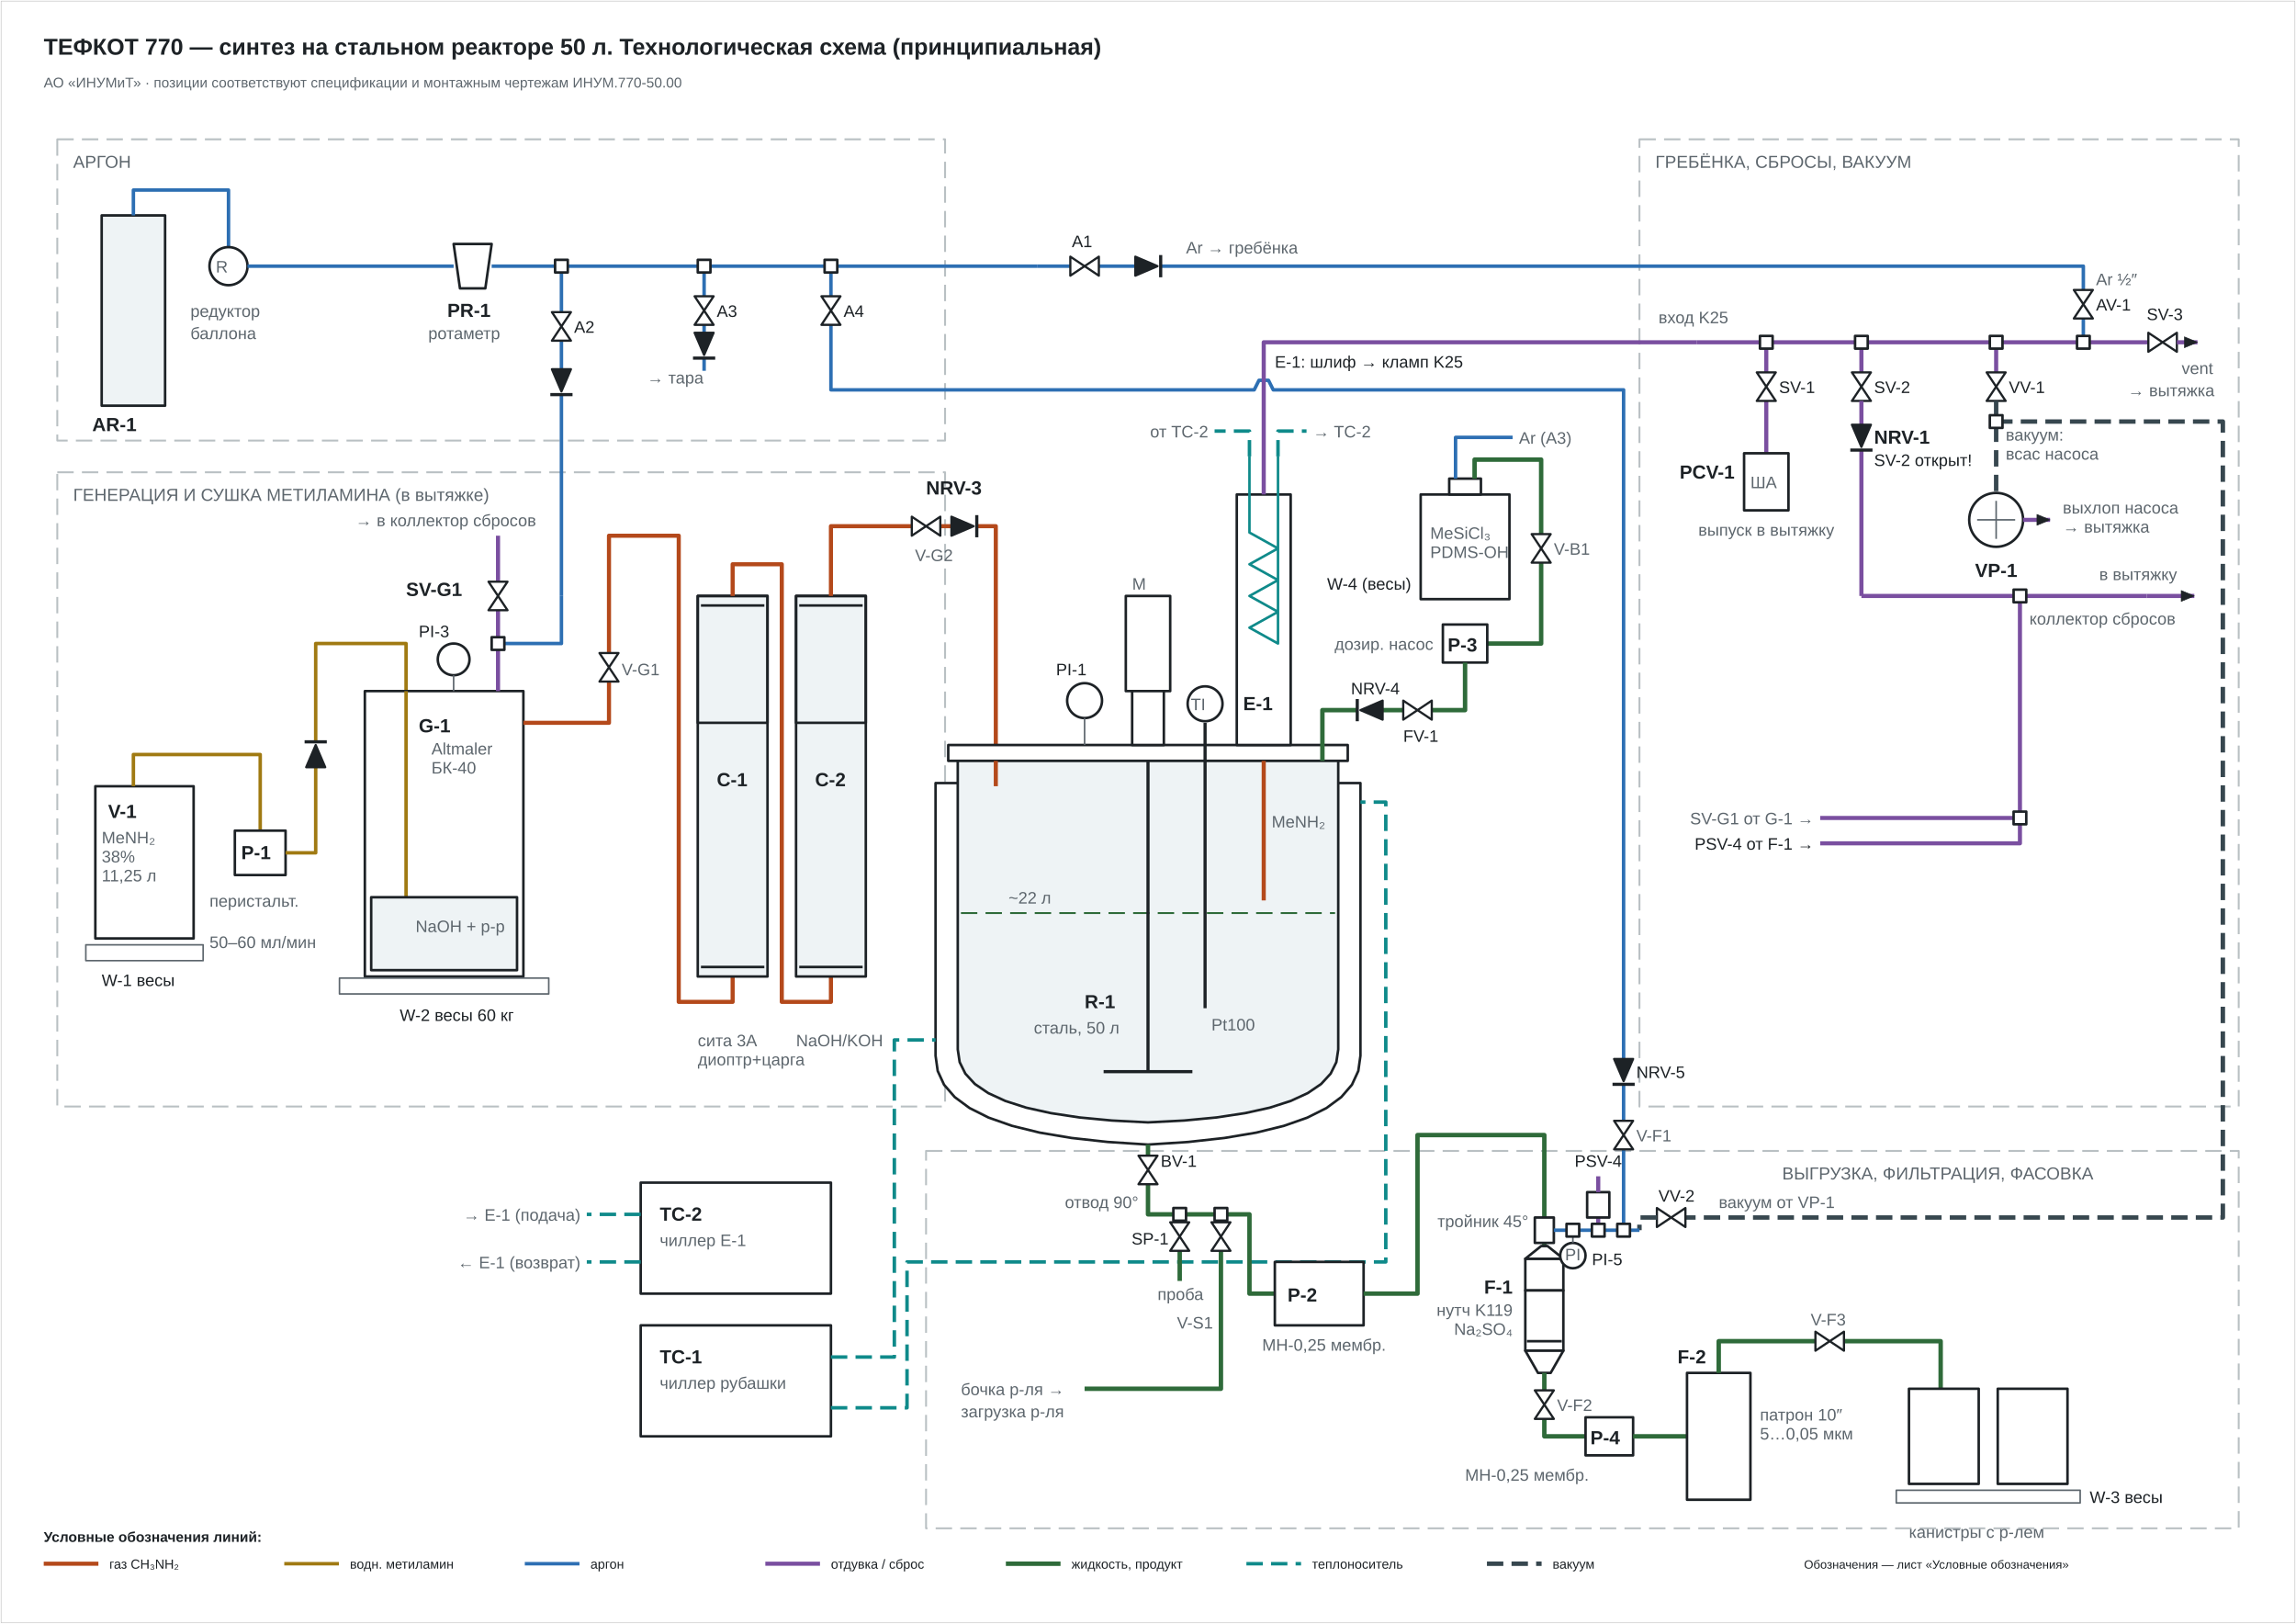
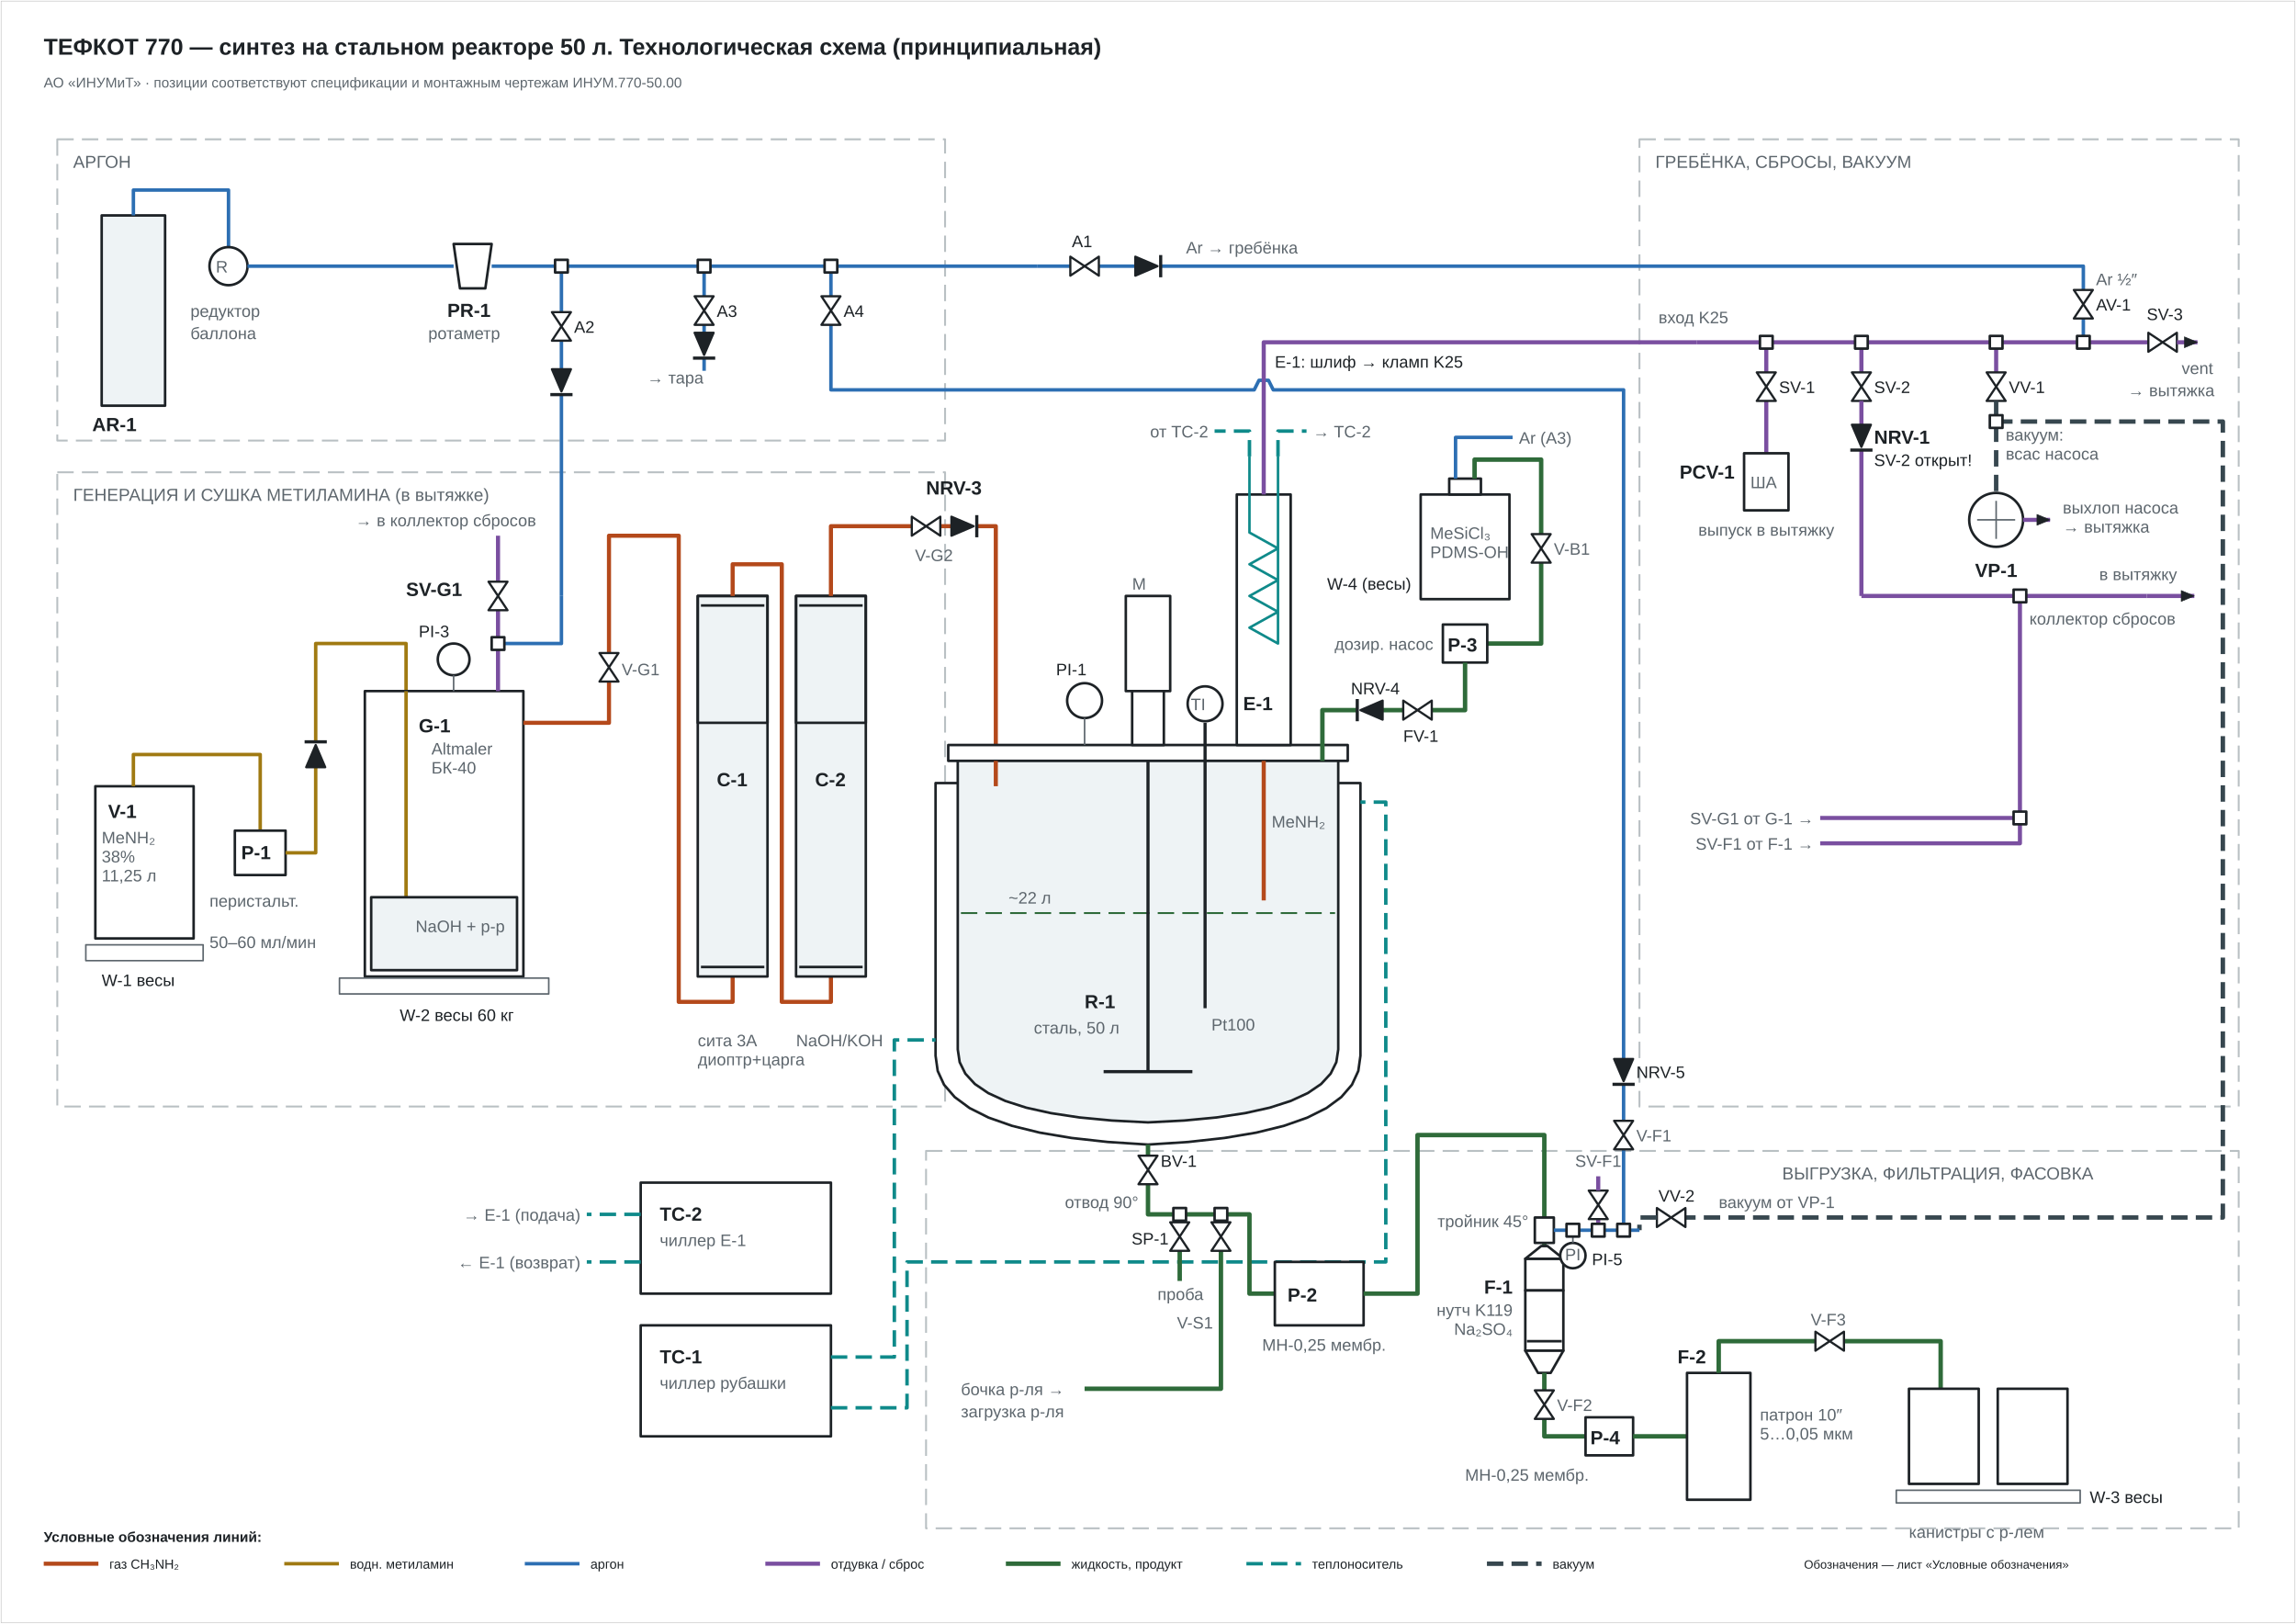
<svg xmlns="http://www.w3.org/2000/svg" viewBox="0 0 420.0 297.0" width="420.0mm" height="297.0mm" font-family="Arial, 'Liberation Sans', sans-serif">
  <rect width="100%" height="100%" fill="#fff" />
  <path d="M0.20,0.20 L419.80,0.20 L419.80,296.80 L0.20,296.80 Z" fill="none" stroke="#bbbbbb" stroke-width="0.1" stroke-linejoin="round" />
  <text x="8.00" y="10.00" font-size="4.2" text-anchor="start" fill="#1d2226" font-weight="bold">ТЕФКОТ 770 — синтез на стальном реакторе 50 л. Технологическая схема (принципиальная)</text>
  <text x="8.00" y="16.00" font-size="2.6" text-anchor="start" fill="#5d666d">АО «ИНУМиТ» · позиции соответствуют спецификации и монтажным чертежам ИНУМ.770-50.00</text>
  <path d="M10.48,25.48 L172.88,25.48 L172.88,80.58 L10.48,80.58 Z" fill="none" stroke="#b9c0c3" stroke-width="0.348" stroke-dasharray="3 1.5" stroke-linejoin="round" />
  <text x="13.38" y="30.70" font-size="3.19" text-anchor="start" fill="#5d666d">АРГОН</text>
  <path d="M10.48,86.38 L172.88,86.38 L172.88,202.38 L10.48,202.38 Z" fill="none" stroke="#b9c0c3" stroke-width="0.348" stroke-dasharray="3 1.5" stroke-linejoin="round" />
  <text x="13.38" y="91.60" font-size="3.19" text-anchor="start" fill="#5d666d">ГЕНЕРАЦИЯ И СУШКА МЕТИЛАМИНА (в вытяжке)</text>
  <path d="M299.90,25.48 L409.52,25.48 L409.52,202.38 L299.90,202.38 Z" fill="none" stroke="#b9c0c3" stroke-width="0.348" stroke-dasharray="3 1.5" stroke-linejoin="round" />
  <text x="302.80" y="30.70" font-size="3.19" text-anchor="start" fill="#5d666d">ГРЕБЁНКА, СБРОСЫ, ВАКУУМ</text>
  <path d="M169.40,210.50 L409.52,210.50 L409.52,279.52 L169.40,279.52 Z" fill="none" stroke="#b9c0c3" stroke-width="0.348" stroke-dasharray="3 1.5" stroke-linejoin="round" />
  <text x="326.00" y="215.72" font-size="3.19" text-anchor="start" fill="#5d666d">ВЫГРУЗКА, ФИЛЬТРАЦИЯ, ФАСОВКА</text>
  <path d="M18.60,39.40 L30.20,39.40 L30.20,74.20 L18.60,74.20 Z" fill="#eef3f5" stroke="#1d2226" stroke-width="0.464" stroke-linejoin="round" />
  <text x="16.86" y="78.84" font-size="3.48" text-anchor="start" fill="#1d2226" font-weight="bold">AR-1</text>
  <path d="M24.40,39.40 L24.40,34.76 L41.80,34.76 L41.80,45.20" fill="none" stroke="#2d6fb3" stroke-width="0.638" stroke-linejoin="round" />
  <circle cx="41.80" cy="48.68" r="3.48" fill="#ffffff" stroke="#1d2226" stroke-width="0.464" />
  <text x="39.48" y="49.84" font-size="3.045" text-anchor="start" fill="#5d666d">R</text>
  <text x="34.84" y="57.96" font-size="3.045" text-anchor="start" fill="#5d666d">редуктор</text>
  <text x="34.84" y="62.02" font-size="3.045" text-anchor="start" fill="#5d666d">баллона</text>
  <path d="M45.28,48.68 L82.98,48.68" fill="none" stroke="#2d6fb3" stroke-width="0.638" stroke-linejoin="round" />
  <path d="M82.98,44.62 L89.94,44.62 L88.78,52.74 L84.14,52.74 Z" fill="#ffffff" stroke="#1d2226" stroke-width="0.464" stroke-linejoin="round" />
  <text x="81.82" y="57.96" font-size="3.48" text-anchor="start" fill="#1d2226" font-weight="bold">PR-1</text>
  <text x="78.34" y="62.02" font-size="3.045" text-anchor="start" fill="#5d666d">ротаметр</text>
  <path d="M89.94,48.68 L169.40,48.68 L189.70,48.68" fill="none" stroke="#2d6fb3" stroke-width="0.638" stroke-linejoin="round" />
  <path d="M102.70,48.68 L102.70,57.09" fill="none" stroke="#2d6fb3" stroke-width="0.638" stroke-linejoin="round" />
  <path d="M102.70,62.31 L102.70,67.53" fill="none" stroke="#2d6fb3" stroke-width="0.638" stroke-linejoin="round" />
  <path d="M102.70,72.17 L102.70,109.00" fill="none" stroke="#2d6fb3" stroke-width="0.638" stroke-linejoin="round" />
  <path d="M100.96,57.09 L104.44,62.31 L100.96,62.31 L104.44,57.09 Z" fill="#ffffff" stroke="#1d2226" stroke-width="0.406" stroke-linejoin="round" />
  <text x="105.02" y="60.86" font-size="3.045" text-anchor="start" fill="#1d2226">A2</text>
  <path d="M100.96,67.53 L102.70,71.59 L104.44,67.53 Z" fill="#1d2226" stroke="#1d2226" stroke-width="0.406" stroke-linejoin="round" />
  <path d="M100.67,72.17 L104.73,72.17" fill="none" stroke="#1d2226" stroke-width="0.58" stroke-linejoin="round" />
  <path d="M128.80,48.68 L128.80,54.19" fill="none" stroke="#2d6fb3" stroke-width="0.638" stroke-linejoin="round" />
  <path d="M128.80,59.41 L128.80,60.86" fill="none" stroke="#2d6fb3" stroke-width="0.638" stroke-linejoin="round" />
  <path d="M128.80,65.50 L128.80,67.82" fill="none" stroke="#2d6fb3" stroke-width="0.638" stroke-linejoin="round" />
  <path d="M127.06,54.19 L130.54,59.41 L127.06,59.41 L130.54,54.19 Z" fill="#ffffff" stroke="#1d2226" stroke-width="0.406" stroke-linejoin="round" />
  <path d="M127.06,60.86 L128.80,64.92 L130.54,60.86 Z" fill="#1d2226" stroke="#1d2226" stroke-width="0.406" stroke-linejoin="round" />
  <path d="M126.77,65.50 L130.83,65.50" fill="none" stroke="#1d2226" stroke-width="0.58" stroke-linejoin="round" />
  <text x="131.12" y="57.96" font-size="3.045" text-anchor="start" fill="#1d2226">A3</text>
  <text x="118.36" y="70.14" font-size="3.045" text-anchor="start" fill="#5d666d">→ тара</text>
  <path d="M152.00,48.68 L152.00,54.19" fill="none" stroke="#2d6fb3" stroke-width="0.638" stroke-linejoin="round" />
  <path d="M152.00,59.41 L152.00,71.30 L229.43,71.30 L230.30,69.56 L232.04,69.56 L232.91,71.30 L297.00,71.30 L297.00,193.68" fill="none" stroke="#2d6fb3" stroke-width="0.638" stroke-linejoin="round" />
  <path d="M297.00,198.32 L297.00,204.99" fill="none" stroke="#2d6fb3" stroke-width="0.638" stroke-linejoin="round" />
  <path d="M297.00,210.21 L297.00,225.00" fill="none" stroke="#2d6fb3" stroke-width="0.638" stroke-linejoin="round" />
  <path d="M150.26,54.19 L153.74,59.41 L150.26,59.41 L153.74,54.19 Z" fill="#ffffff" stroke="#1d2226" stroke-width="0.406" stroke-linejoin="round" />
  <text x="154.32" y="57.96" font-size="3.045" text-anchor="start" fill="#1d2226">A4</text>
  <path d="M295.26,193.68 L297.00,197.74 L298.74,193.68 Z" fill="#1d2226" stroke="#1d2226" stroke-width="0.406" stroke-linejoin="round" />
  <path d="M294.97,198.32 L299.03,198.32" fill="none" stroke="#1d2226" stroke-width="0.58" stroke-linejoin="round" />
  <text x="299.32" y="197.16" font-size="3.045" text-anchor="start" fill="#1d2226">NRV-5</text>
  <path d="M295.26,204.99 L298.74,210.21 L295.26,210.21 L298.74,204.99 Z" fill="#ffffff" stroke="#1d2226" stroke-width="0.406" stroke-linejoin="round" />
  <text x="299.32" y="208.76" font-size="3.045" text-anchor="start" fill="#5d666d">V-F1</text>
  <path d="M189.70,48.68 L195.79,48.68" fill="none" stroke="#2d6fb3" stroke-width="0.638" stroke-linejoin="round" />
  <path d="M201.01,48.68 L207.68,48.68" fill="none" stroke="#2d6fb3" stroke-width="0.638" stroke-linejoin="round" />
  <path d="M212.32,48.68 L381.10,48.68 L381.10,53.03" fill="none" stroke="#2d6fb3" stroke-width="0.638" stroke-linejoin="round" />
  <path d="M381.10,58.25 L381.10,62.60" fill="none" stroke="#2d6fb3" stroke-width="0.638" stroke-linejoin="round" />
  <path d="M195.79,46.94 L201.01,50.42 L201.01,46.94 L195.79,50.42 Z" fill="#ffffff" stroke="#1d2226" stroke-width="0.406" stroke-linejoin="round" />
  <text x="196.08" y="45.20" font-size="3.045" text-anchor="start" fill="#1d2226">A1</text>
  <path d="M207.68,46.94 L211.74,48.68 L207.68,50.42 Z" fill="#1d2226" stroke="#1d2226" stroke-width="0.406" stroke-linejoin="round" />
  <path d="M212.32,46.65 L212.32,50.71" fill="none" stroke="#1d2226" stroke-width="0.58" stroke-linejoin="round" />
  <text x="216.96" y="46.36" font-size="3.045" text-anchor="start" fill="#5d666d">Ar → гребёнка</text>
  <path d="M17.44,143.80 L35.42,143.80 L35.42,171.64 L17.44,171.64 Z" fill="#ffffff" stroke="#1d2226" stroke-width="0.464" stroke-linejoin="round" />
  <text x="19.76" y="149.60" font-size="3.48" text-anchor="start" fill="#1d2226" font-weight="bold">V-1</text>
  <text x="18.60" y="154.24" font-size="3.045" text-anchor="start" fill="#5d666d">MeNH₂</text>
  <text x="18.60" y="157.72" font-size="3.045" text-anchor="start" fill="#5d666d">38%</text>
  <text x="18.60" y="161.20" font-size="3.045" text-anchor="start" fill="#5d666d">11,25 л</text>
  <path d="M15.70,172.80 L37.16,172.80 L37.16,175.70 L15.70,175.70 Z" fill="none" stroke="#5d666d" stroke-width="0.29" stroke-linejoin="round" />
  <text x="18.60" y="180.34" font-size="3.045" text-anchor="start" fill="#1d2226">W-1 весы</text>
  <path d="M24.40,143.80 L24.40,138.00 L47.60,138.00 L47.60,151.92" fill="none" stroke="#a07a12" stroke-width="0.638" stroke-linejoin="round" />
  <path d="M42.96,151.92 L52.24,151.92 L52.24,160.04 L42.96,160.04 Z" fill="#ffffff" stroke="#1d2226" stroke-width="0.464" stroke-linejoin="round" />
  <text x="44.12" y="157.14" font-size="3.48" text-anchor="start" fill="#1d2226" font-weight="bold">P-1</text>
  <text x="38.32" y="165.84" font-size="3.045" text-anchor="start" fill="#5d666d">перистальт.</text>
  <text x="38.32" y="173.38" font-size="3.045" text-anchor="start" fill="#5d666d">50–60 мл/мин</text>
  <path d="M52.24,155.98 L57.75,155.98 L57.75,140.32" fill="none" stroke="#a07a12" stroke-width="0.638" stroke-linejoin="round" />
  <path d="M57.75,135.68 L57.75,117.70 L74.28,117.70 L74.28,126.40" fill="none" stroke="#a07a12" stroke-width="0.638" stroke-linejoin="round" />
  <path d="M56.01,140.32 L57.75,136.26 L59.49,140.32 Z" fill="#1d2226" stroke="#1d2226" stroke-width="0.406" stroke-linejoin="round" />
  <path d="M55.72,135.68 L59.78,135.68" fill="none" stroke="#1d2226" stroke-width="0.58" stroke-linejoin="round" />
  <path d="M66.74,126.40 L95.74,126.40 L95.74,178.60 L66.74,178.60 Z" fill="#ffffff" stroke="#1d2226" stroke-width="0.464" stroke-linejoin="round" />
  <path d="M74.28,126.40 L74.28,172.80" fill="none" stroke="#a07a12" stroke-width="0.638" stroke-linejoin="round" />
  <path d="M67.90,164.10 L94.58,164.10 L94.58,177.44 L67.90,177.44 Z" fill="#eef3f5" stroke="#1d2226" stroke-width="0.464" stroke-linejoin="round" />
  <text x="76.02" y="170.48" font-size="3.045" text-anchor="start" fill="#5d666d">NaOH + р-р</text>
  <text x="76.60" y="133.94" font-size="3.48" text-anchor="start" fill="#1d2226" font-weight="bold">G-1</text>
  <text x="78.92" y="138.00" font-size="3.045" text-anchor="start" fill="#5d666d">Altmaler</text>
  <text x="78.92" y="141.48" font-size="3.045" text-anchor="start" fill="#5d666d">БК-40</text>
  <path d="M62.10,178.89 L100.38,178.89 L100.38,181.79 L62.10,181.79 Z" fill="none" stroke="#5d666d" stroke-width="0.29" stroke-linejoin="round" />
  <text x="73.12" y="186.72" font-size="3.045" text-anchor="start" fill="#1d2226">W-2 весы 60 кг</text>
  <path d="M91.10,126.40 L91.10,111.61" fill="none" stroke="#7a4fa0" stroke-width="0.754" stroke-linejoin="round" />
  <path d="M91.10,106.39 L91.10,97.98" fill="none" stroke="#7a4fa0" stroke-width="0.754" stroke-linejoin="round" />
  <path d="M89.36,106.39 L92.84,111.61 L89.36,111.61 L92.84,106.39 Z" fill="#ffffff" stroke="#1d2226" stroke-width="0.406" stroke-linejoin="round" />
  <text x="74.28" y="109.00" font-size="3.48" text-anchor="start" fill="#1d2226" font-weight="bold">SV-G1</text>
  <text x="65.00" y="96.24" font-size="3.045" text-anchor="start" fill="#5d666d">→ в коллектор сбросов</text>
  <circle cx="82.98" cy="120.60" r="2.90" fill="#ffffff" stroke="#1d2226" stroke-width="0.464" />
  <path d="M82.98,123.50 L82.98,126.40" fill="none" stroke="#5d666d" stroke-width="0.29" stroke-linejoin="round" />
  <text x="76.60" y="116.54" font-size="3.045" text-anchor="start" fill="#1d2226">PI-3</text>
  <path d="M102.70,109.00 L102.70,117.70 L91.10,117.70" fill="none" stroke="#2d6fb3" stroke-width="0.638" stroke-linejoin="round" />
  <path d="M95.74,132.20 L111.40,132.20 L111.40,124.66" fill="none" stroke="#b4491b" stroke-width="0.754" stroke-linejoin="round" />
  <path d="M111.40,119.44 L111.40,97.98 L124.16,97.98 L124.16,183.24 L134.02,183.24 L134.02,178.60" fill="none" stroke="#b4491b" stroke-width="0.754" stroke-linejoin="round" />
  <path d="M109.66,119.44 L113.14,124.66 L109.66,124.66 L113.14,119.44 Z" fill="#ffffff" stroke="#1d2226" stroke-width="0.406" stroke-linejoin="round" />
  <text x="113.72" y="123.50" font-size="3.045" text-anchor="start" fill="#5d666d">V-G1</text>
  <path d="M127.64,109.00 L140.40,109.00 L140.40,178.60 L127.64,178.60 Z" fill="#eef3f5" stroke="#1d2226" stroke-width="0.464" stroke-linejoin="round" />
  <path d="M127.64,109.00 L140.40,109.00 L140.40,132.20 L127.64,132.20 Z" fill="none" stroke="#1d2226" stroke-width="0.464" stroke-linejoin="round" />
  <path d="M128.22,110.74 L139.82,110.74" fill="none" stroke="#1d2226" stroke-width="0.464" stroke-linejoin="round" />
  <path d="M128.22,176.86 L139.82,176.86" fill="none" stroke="#1d2226" stroke-width="0.464" stroke-linejoin="round" />
  <text x="131.12" y="143.80" font-size="3.48" text-anchor="start" fill="#1d2226" font-weight="bold">C-1</text>
  <text x="127.64" y="191.36" font-size="3.045" text-anchor="start" fill="#5d666d">сита 3A</text>
  <text x="127.64" y="194.84" font-size="3.045" text-anchor="start" fill="#5d666d">диоптр+царга</text>
  <path d="M134.02,109.00 L134.02,103.20 L143.01,103.20 L143.01,183.24 L152.00,183.24 L152.00,178.60" fill="none" stroke="#b4491b" stroke-width="0.754" stroke-linejoin="round" />
  <path d="M145.62,109.00 L158.38,109.00 L158.38,178.60 L145.62,178.60 Z" fill="#eef3f5" stroke="#1d2226" stroke-width="0.464" stroke-linejoin="round" />
  <path d="M145.62,109.00 L158.38,109.00 L158.38,132.20 L145.62,132.20 Z" fill="none" stroke="#1d2226" stroke-width="0.464" stroke-linejoin="round" />
  <path d="M146.20,110.74 L157.80,110.74" fill="none" stroke="#1d2226" stroke-width="0.464" stroke-linejoin="round" />
  <path d="M146.20,176.86 L157.80,176.86" fill="none" stroke="#1d2226" stroke-width="0.464" stroke-linejoin="round" />
  <text x="149.10" y="143.80" font-size="3.48" text-anchor="start" fill="#1d2226" font-weight="bold">C-2</text>
  <text x="145.62" y="191.36" font-size="3.045" text-anchor="start" fill="#5d666d">NaOH/KOH</text>
  <path d="M152.00,109.00 L152.00,96.24 L166.79,96.24" fill="none" stroke="#b4491b" stroke-width="0.754" stroke-linejoin="round" />
  <path d="M172.01,96.24 L174.04,96.24" fill="none" stroke="#b4491b" stroke-width="0.754" stroke-linejoin="round" />
  <path d="M178.68,96.24 L182.16,96.24 L182.16,136.26" fill="none" stroke="#b4491b" stroke-width="0.754" stroke-linejoin="round" />
  <path d="M166.79,94.50 L172.01,97.98 L172.01,94.50 L166.79,97.98 Z" fill="#ffffff" stroke="#1d2226" stroke-width="0.406" stroke-linejoin="round" />
  <text x="167.37" y="102.62" font-size="3.045" text-anchor="start" fill="#5d666d">V-G2</text>
  <path d="M174.04,94.50 L178.10,96.24 L174.04,97.98 Z" fill="#1d2226" stroke="#1d2226" stroke-width="0.406" stroke-linejoin="round" />
  <path d="M178.68,94.21 L178.68,98.27" fill="none" stroke="#1d2226" stroke-width="0.58" stroke-linejoin="round" />
  <text x="169.40" y="90.44" font-size="3.48" text-anchor="start" fill="#1d2226" font-weight="bold">NRV-3</text>
  <path d="M171.14,143.22 L171.14,193.10 L171.53,195.87 L172.69,198.39 L174.64,200.65 L177.36,202.66 L180.85,204.41 L185.13,205.91 L190.18,207.15 L196.01,208.13 L202.62,208.86 L210.00,209.34 L217.38,208.86 L223.99,208.13 L229.82,207.15 L234.87,205.91 L239.14,204.41 L242.64,202.66 L245.36,200.65 L247.31,198.39 L248.47,195.87 L248.86,193.10 L248.86,143.22 Z" fill="#ffffff" stroke="#1d2226" stroke-width="0.464" stroke-linejoin="round" />
  <path d="M175.20,138.00 L175.20,191.94 L175.55,194.27 L176.59,196.37 L178.33,198.26 L180.77,199.92 L183.90,201.36 L187.73,202.59 L192.25,203.59 L197.47,204.38 L203.39,204.94 L210.00,205.28 L216.61,204.94 L222.53,204.38 L227.75,203.59 L232.27,202.59 L236.10,201.36 L239.23,199.92 L241.67,198.26 L243.41,196.37 L244.45,194.27 L244.80,191.94 L244.80,138.00 Z" fill="#eef3f5" stroke="#1d2226" stroke-width="0.464" stroke-linejoin="round" />
  <path d="M173.46,136.26 L246.54,136.26 L246.54,139.16 L173.46,139.16 Z" fill="#ffffff" stroke="#1d2226" stroke-width="0.464" stroke-linejoin="round" />
  <path d="M175.78,167.00 L244.22,167.00" fill="none" stroke="#2f6b3a" stroke-width="0.348" stroke-dasharray="3 1.5" stroke-linejoin="round" />
  <text x="184.48" y="165.26" font-size="3.045" text-anchor="start" fill="#5d666d">~22 л</text>
  <text x="198.40" y="184.40" font-size="3.48" text-anchor="start" fill="#1d2226" font-weight="bold">R-1</text>
  <text x="189.12" y="189.04" font-size="3.045" text-anchor="start" fill="#5d666d">сталь, 50 л</text>
  <path d="M182.16,139.16 L182.16,143.80" fill="none" stroke="#b4491b" stroke-width="0.754" stroke-linejoin="round" />
  <path d="M231.17,139.16 L231.17,164.68" fill="none" stroke="#b4491b" stroke-width="0.754" stroke-linejoin="round" />
  <text x="232.62" y="151.34" font-size="3.045" text-anchor="start" fill="#5d666d">MeNH₂</text>
  <circle cx="198.40" cy="128.14" r="3.19" fill="#ffffff" stroke="#1d2226" stroke-width="0.464" />
  <path d="M198.40,131.33 L198.40,136.26" fill="none" stroke="#5d666d" stroke-width="0.29" stroke-linejoin="round" />
  <text x="193.18" y="123.50" font-size="3.045" text-anchor="start" fill="#1d2226">PI-1</text>
  <path d="M205.94,109.00 L214.06,109.00 L214.06,126.40 L205.94,126.40 Z" fill="#ffffff" stroke="#1d2226" stroke-width="0.464" stroke-linejoin="round" />
  <text x="207.10" y="107.84" font-size="3.045" text-anchor="start" fill="#5d666d">M</text>
  <path d="M207.10,126.40 L212.90,126.40 L212.90,136.26 L207.10,136.26 Z" fill="#ffffff" stroke="#1d2226" stroke-width="0.464" stroke-linejoin="round" />
  <path d="M210.00,139.16 L210.00,196.00" fill="none" stroke="#1d2226" stroke-width="0.58" stroke-linejoin="round" />
  <path d="M201.88,196.00 L218.12,196.00" fill="none" stroke="#1d2226" stroke-width="0.58" stroke-linejoin="round" />
  <path d="M220.44,132.20 L220.44,184.40" fill="none" stroke="#1d2226" stroke-width="0.58" stroke-linejoin="round" />
  <circle cx="220.44" cy="128.72" r="3.19" fill="#ffffff" stroke="#1d2226" stroke-width="0.464" />
  <text x="217.83" y="129.88" font-size="3.045" text-anchor="start" fill="#5d666d">TI</text>
  <text x="221.60" y="188.46" font-size="3.045" text-anchor="start" fill="#5d666d">Pt100</text>
  <path d="M226.24,90.44 L236.10,90.44 L236.10,136.26 L226.24,136.26 Z" fill="#ffffff" stroke="#1d2226" stroke-width="0.464" stroke-linejoin="round" />
  <path d="M228.56,83.48 L228.56,97.40 L233.78,100.30 L228.56,103.20 L233.78,106.10 L228.56,109.00 L233.78,111.90 L228.56,114.80 L233.78,117.70 L233.78,83.48" fill="none" stroke="#0f8a8a" stroke-width="0.464" stroke-linejoin="round" />
  <path d="M228.56,83.48 L228.56,78.84 L222.18,78.84" fill="none" stroke="#0f8a8a" stroke-width="0.638" stroke-dasharray="3 1.5" stroke-linejoin="round" />
  <path d="M233.78,83.48 L233.78,78.84 L239.00,78.84" fill="none" stroke="#0f8a8a" stroke-width="0.638" stroke-dasharray="3 1.5" stroke-linejoin="round" />
  <text x="240.16" y="80.00" font-size="3.045" text-anchor="start" fill="#5d666d">→ TC-2</text>
  <text x="221.02" y="80.00" font-size="3.045" text-anchor="end" fill="#5d666d">от TC-2</text>
  <text x="227.40" y="129.88" font-size="3.48" text-anchor="start" fill="#1d2226" font-weight="bold">E-1</text>
  <path d="M259.88,90.44 L276.12,90.44 L276.12,109.58 L259.88,109.58 Z" fill="#ffffff" stroke="#1d2226" stroke-width="0.464" stroke-linejoin="round" />
  <path d="M265.10,87.54 L270.90,87.54 L270.90,90.44 L265.10,90.44 Z" fill="#ffffff" stroke="#1d2226" stroke-width="0.464" stroke-linejoin="round" />
  <text x="261.62" y="98.56" font-size="3.045" text-anchor="start" fill="#5d666d">MeSiCl₃</text>
  <text x="261.62" y="102.04" font-size="3.045" text-anchor="start" fill="#5d666d">PDMS-OH</text>
  <text x="258.14" y="107.84" font-size="3.045" text-anchor="end" fill="#1d2226">W-4 (весы)</text>
  <path d="M266.26,87.54 L266.26,80.00 L276.70,80.00" fill="none" stroke="#2d6fb3" stroke-width="0.638" stroke-linejoin="round" />
  <text x="277.86" y="81.16" font-size="3.045" text-anchor="start" fill="#5d666d">Ar (A3)</text>
  <path d="M269.74,87.54 L269.74,84.06 L281.92,84.06 L281.92,97.69" fill="none" stroke="#2f6b3a" stroke-width="0.812" stroke-linejoin="round" />
  <path d="M281.92,102.91 L281.92,117.70 L272.06,117.70" fill="none" stroke="#2f6b3a" stroke-width="0.812" stroke-linejoin="round" />
  <path d="M280.18,97.69 L283.66,102.91 L280.18,102.91 L283.66,97.69 Z" fill="#ffffff" stroke="#1d2226" stroke-width="0.406" stroke-linejoin="round" />
  <text x="284.24" y="101.46" font-size="3.045" text-anchor="start" fill="#5d666d">V-B1</text>
  <path d="M263.94,114.22 L272.06,114.22 L272.06,121.18 L263.94,121.18 Z" fill="#ffffff" stroke="#1d2226" stroke-width="0.464" stroke-linejoin="round" />
  <text x="264.81" y="119.15" font-size="3.48" text-anchor="start" fill="#1d2226" font-weight="bold">P-3</text>
  <text x="262.20" y="118.86" font-size="3.045" text-anchor="end" fill="#5d666d">дозир. насос</text>
  <path d="M268.00,121.18 L268.00,129.88 L261.91,129.88" fill="none" stroke="#2f6b3a" stroke-width="0.812" stroke-linejoin="round" />
  <path d="M256.69,129.88 L252.92,129.88" fill="none" stroke="#2f6b3a" stroke-width="0.812" stroke-linejoin="round" />
  <path d="M248.28,129.88 L241.90,129.88 L241.90,139.16" fill="none" stroke="#2f6b3a" stroke-width="0.812" stroke-linejoin="round" />
  <path d="M256.69,128.14 L261.91,131.62 L261.91,128.14 L256.69,131.62 Z" fill="#ffffff" stroke="#1d2226" stroke-width="0.406" stroke-linejoin="round" />
  <text x="256.69" y="135.68" font-size="3.045" text-anchor="start" fill="#1d2226">FV-1</text>
  <path d="M252.92,128.14 L248.86,129.88 L252.92,131.62 Z" fill="#1d2226" stroke="#1d2226" stroke-width="0.406" stroke-linejoin="round" />
  <path d="M248.28,127.85 L248.28,131.91" fill="none" stroke="#1d2226" stroke-width="0.58" stroke-linejoin="round" />
  <text x="247.12" y="126.98" font-size="3.045" text-anchor="start" fill="#1d2226">NRV-4</text>
  <path d="M231.17,90.44 L231.17,62.60 L310.34,62.60" fill="none" stroke="#7a4fa0" stroke-width="0.754" stroke-linejoin="round" />
  <text x="233.20" y="67.24" font-size="3.045" text-anchor="start" fill="#1d2226">E-1: шлиф → кламп K25</text>
  <path d="M117.20,242.40 L152.00,242.40 L152.00,262.70 L117.20,262.70 Z" fill="#ffffff" stroke="#1d2226" stroke-width="0.464" stroke-linejoin="round" />
  <text x="120.68" y="249.36" font-size="3.48" text-anchor="start" fill="#1d2226" font-weight="bold">TC-1</text>
  <text x="120.68" y="254.00" font-size="3.045" text-anchor="start" fill="#5d666d">чиллер рубашки</text>
  <path d="M117.20,216.30 L152.00,216.30 L152.00,236.60 L117.20,236.60 Z" fill="#ffffff" stroke="#1d2226" stroke-width="0.464" stroke-linejoin="round" />
  <text x="120.68" y="223.26" font-size="3.48" text-anchor="start" fill="#1d2226" font-weight="bold">TC-2</text>
  <text x="120.68" y="227.90" font-size="3.045" text-anchor="start" fill="#5d666d">чиллер E-1</text>
  <path d="M117.20,222.10 L107.34,222.10" fill="none" stroke="#0f8a8a" stroke-width="0.638" stroke-dasharray="3 1.5" stroke-linejoin="round" />
  <text x="106.18" y="223.26" font-size="3.045" text-anchor="end" fill="#5d666d">→ E-1 (подача)</text>
  <path d="M117.20,230.80 L107.34,230.80" fill="none" stroke="#0f8a8a" stroke-width="0.638" stroke-dasharray="3 1.5" stroke-linejoin="round" />
  <text x="106.18" y="231.96" font-size="3.045" text-anchor="end" fill="#5d666d">← E-1 (возврат)</text>
  <path d="M152.00,248.20 L163.60,248.20 L163.60,190.20 L171.14,190.20" fill="none" stroke="#0f8a8a" stroke-width="0.638" stroke-dasharray="3 1.5" stroke-linejoin="round" />
  <path d="M152.00,257.48 L165.92,257.48 L165.92,230.80 L253.50,230.80 L253.50,146.70 L248.86,146.70" fill="none" stroke="#0f8a8a" stroke-width="0.638" stroke-dasharray="3 1.5" stroke-linejoin="round" />
  <path d="M310.34,62.60 L392.99,62.60" fill="none" stroke="#7a4fa0" stroke-width="0.754" stroke-linejoin="round" />
  <text x="303.38" y="59.12" font-size="3.045" text-anchor="start" fill="#5d666d">вход K25</text>
  <path d="M323.10,62.60 L323.10,68.11" fill="none" stroke="#7a4fa0" stroke-width="0.754" stroke-linejoin="round" />
  <path d="M323.10,73.33 L323.10,82.90" fill="none" stroke="#7a4fa0" stroke-width="0.754" stroke-linejoin="round" />
  <path d="M321.36,68.11 L324.84,73.33 L321.36,73.33 L324.84,68.11 Z" fill="#ffffff" stroke="#1d2226" stroke-width="0.406" stroke-linejoin="round" />
  <text x="325.42" y="71.88" font-size="3.045" text-anchor="start" fill="#1d2226">SV-1</text>
  <path d="M319.04,82.90 L327.16,82.90 L327.16,93.34 L319.04,93.34 Z" fill="#ffffff" stroke="#1d2226" stroke-width="0.464" stroke-linejoin="round" />
  <text x="320.20" y="89.28" font-size="3.045" text-anchor="start" fill="#5d666d">ША</text>
  <text x="317.30" y="87.54" font-size="3.48" text-anchor="end" fill="#1d2226" font-weight="bold">PCV-1</text>
  <text x="323.10" y="97.98" font-size="3.045" text-anchor="middle" fill="#5d666d">выпуск в вытяжку</text>
  <path d="M340.50,62.60 L340.50,68.11" fill="none" stroke="#7a4fa0" stroke-width="0.754" stroke-linejoin="round" />
  <path d="M338.76,68.11 L342.24,73.33 L338.76,73.33 L342.24,68.11 Z" fill="#ffffff" stroke="#1d2226" stroke-width="0.406" stroke-linejoin="round" />
  <text x="342.82" y="71.88" font-size="3.045" text-anchor="start" fill="#1d2226">SV-2</text>
  <path d="M340.50,73.33 L340.50,77.68" fill="none" stroke="#7a4fa0" stroke-width="0.754" stroke-linejoin="round" />
  <path d="M340.50,82.32 L340.50,109.00" fill="none" stroke="#7a4fa0" stroke-width="0.754" stroke-linejoin="round" />
  <path d="M338.76,77.68 L340.50,81.74 L342.24,77.68 Z" fill="#1d2226" stroke="#1d2226" stroke-width="0.406" stroke-linejoin="round" />
  <path d="M338.47,82.32 L342.53,82.32" fill="none" stroke="#1d2226" stroke-width="0.58" stroke-linejoin="round" />
  <text x="342.82" y="81.16" font-size="3.48" text-anchor="start" fill="#1d2226" font-weight="bold">NRV-1</text>
  <text x="342.82" y="85.22" font-size="3.045" text-anchor="start" fill="#1d2226">SV-2 открыт!</text>
  <path d="M365.15,62.60 L365.15,68.11" fill="none" stroke="#7a4fa0" stroke-width="0.754" stroke-linejoin="round" />
  <path d="M363.41,68.11 L366.89,73.33 L363.41,73.33 L366.89,68.11 Z" fill="#ffffff" stroke="#1d2226" stroke-width="0.406" stroke-linejoin="round" />
  <text x="367.47" y="71.88" font-size="3.045" text-anchor="start" fill="#1d2226">VV-1</text>
  <path d="M365.15,73.33 L365.15,90.15" fill="none" stroke="#37474f" stroke-width="0.812" stroke-dasharray="3 1.5" stroke-linejoin="round" />
  <path d="M365.15,77.10 L406.62,77.10 L406.62,222.68 L308.31,222.68" fill="none" stroke="#37474f" stroke-width="0.812" stroke-dasharray="3 1.5" stroke-linejoin="round" />
  <path d="M303.09,220.94 L308.31,224.42 L308.31,220.94 L303.09,224.42 Z" fill="#ffffff" stroke="#1d2226" stroke-width="0.406" stroke-linejoin="round" />
  <path d="M303.09,222.68 L299.90,222.68 L299.90,225.00" fill="none" stroke="#37474f" stroke-width="0.812" stroke-dasharray="3 1.5" stroke-linejoin="round" />
  <text x="303.38" y="219.78" font-size="3.045" text-anchor="start" fill="#1d2226">VV-2</text>
  <text x="314.40" y="220.94" font-size="3.045" text-anchor="start" fill="#5d666d">вакуум от VP-1</text>
  <text x="366.89" y="80.58" font-size="3.045" text-anchor="start" fill="#5d666d">вакуум:</text>
  <text x="366.89" y="84.06" font-size="3.045" text-anchor="start" fill="#5d666d">всас насоса</text>
  <circle cx="365.15" cy="95.08" r="4.93" fill="#ffffff" stroke="#1d2226" stroke-width="0.464" />
  <path d="M361.67,95.08 L368.63,95.08" fill="none" stroke="#5d666d" stroke-width="0.29" stroke-linejoin="round" />
  <path d="M365.15,91.60 L365.15,98.56" fill="none" stroke="#5d666d" stroke-width="0.29" stroke-linejoin="round" />
  <text x="365.15" y="105.52" font-size="3.48" text-anchor="middle" fill="#1d2226" font-weight="bold">VP-1</text>
  <path d="M370.08,95.08 L375.01,95.08" fill="none" stroke="#7a4fa0" stroke-width="0.754" stroke-linejoin="round" />
  <path d="M375.01,95.08 L372.61,96.08 L372.61,94.08 Z" fill="#1d2226" stroke="#1d2226" stroke-width="0.1" stroke-linejoin="round" />
  <text x="377.33" y="93.92" font-size="3.045" text-anchor="start" fill="#5d666d">выхлоп насоса</text>
  <text x="377.33" y="97.40" font-size="3.045" text-anchor="start" fill="#5d666d">→ вытяжка</text>
  <path d="M379.36,53.03 L382.84,58.25 L379.36,58.25 L382.84,53.03 Z" fill="#ffffff" stroke="#1d2226" stroke-width="0.406" stroke-linejoin="round" />
  <text x="383.42" y="56.80" font-size="3.045" text-anchor="start" fill="#1d2226">AV-1</text>
  <text x="383.42" y="52.16" font-size="3.045" text-anchor="start" fill="#5d666d">Ar ½″</text>
  <path d="M392.99,60.86 L398.21,64.34 L398.21,60.86 L392.99,64.34 Z" fill="#ffffff" stroke="#1d2226" stroke-width="0.406" stroke-linejoin="round" />
  <text x="392.70" y="58.54" font-size="3.045" text-anchor="start" fill="#1d2226">SV-3</text>
  <path d="M398.21,62.60 L401.98,62.60" fill="none" stroke="#7a4fa0" stroke-width="0.754" stroke-linejoin="round" />
  <path d="M401.98,62.60 L399.58,63.60 L399.58,61.60 Z" fill="#1d2226" stroke="#1d2226" stroke-width="0.1" stroke-linejoin="round" />
  <text x="399.08" y="68.40" font-size="3.045" text-anchor="start" fill="#5d666d">vent</text>
  <text x="389.22" y="72.46" font-size="3.045" text-anchor="start" fill="#5d666d">→ вытяжка</text>
  <path d="M340.50,109.00 L392.70,109.00" fill="none" stroke="#7a4fa0" stroke-width="0.754" stroke-linejoin="round" />
  <path d="M392.70,109.00 L401.40,109.00" fill="none" stroke="#7a4fa0" stroke-width="0.754" stroke-linejoin="round" />
  <path d="M401.40,109.00 L399.00,110.00 L399.00,108.00 Z" fill="#1d2226" stroke="#1d2226" stroke-width="0.1" stroke-linejoin="round" />
  <text x="371.24" y="114.22" font-size="3.045" text-anchor="start" fill="#5d666d">коллектор сбросов</text>
  <text x="384.00" y="106.10" font-size="3.045" text-anchor="start" fill="#5d666d">в вытяжку</text>
  <text x="331.80" y="150.76" font-size="3.045" text-anchor="end" fill="#5d666d">SV-G1 от G-1 →</text>
  <path d="M332.96,149.60 L369.50,149.60" fill="none" stroke="#7a4fa0" stroke-width="0.754" stroke-linejoin="round" />
-   <text x="331.80" y="155.40" font-size="3.045" text-anchor="end" fill="#1d2226">PSV-4 от F-1 →</text>
+   <text x="331.80" y="155.40" font-size="3.045" text-anchor="end" fill="#5d666d">SV-F1 от F-1 →</text>
  <path d="M332.96,154.24 L369.50,154.24 L369.50,109.00" fill="none" stroke="#7a4fa0" stroke-width="0.754" stroke-linejoin="round" />
  <path d="M210.00,209.34 L210.00,211.37" fill="none" stroke="#2f6b3a" stroke-width="0.812" stroke-linejoin="round" />
  <path d="M210.00,216.59 L210.00,222.10 L228.56,222.10 L228.56,236.60 L233.20,236.60" fill="none" stroke="#2f6b3a" stroke-width="0.812" stroke-linejoin="round" />
  <path d="M208.26,211.37 L211.74,216.59 L208.26,216.59 L211.74,211.37 Z" fill="#ffffff" stroke="#1d2226" stroke-width="0.406" stroke-linejoin="round" />
  <text x="212.32" y="213.40" font-size="3.045" text-anchor="start" fill="#1d2226">BV-1</text>
  <text x="208.26" y="220.94" font-size="3.045" text-anchor="end" fill="#5d666d">отвод 90°</text>
  <path d="M215.80,222.10 L215.80,223.55" fill="none" stroke="#2f6b3a" stroke-width="0.812" stroke-linejoin="round" />
  <path d="M215.80,228.77 L215.80,234.28" fill="none" stroke="#2f6b3a" stroke-width="0.812" stroke-linejoin="round" />
  <path d="M214.06,223.55 L217.54,228.77 L214.06,228.77 L217.54,223.55 Z" fill="#ffffff" stroke="#1d2226" stroke-width="0.406" stroke-linejoin="round" />
  <text x="213.77" y="227.61" font-size="3.045" text-anchor="end" fill="#1d2226">SP-1</text>
  <text x="211.74" y="237.76" font-size="3.045" text-anchor="start" fill="#5d666d">проба</text>
  <path d="M223.34,222.10 L223.34,223.55" fill="none" stroke="#2f6b3a" stroke-width="0.812" stroke-linejoin="round" />
  <path d="M223.34,228.77 L223.34,254.00 L198.40,254.00" fill="none" stroke="#2f6b3a" stroke-width="0.812" stroke-linejoin="round" />
  <path d="M221.60,223.55 L225.08,228.77 L221.60,228.77 L225.08,223.55 Z" fill="#ffffff" stroke="#1d2226" stroke-width="0.406" stroke-linejoin="round" />
  <text x="221.89" y="242.98" font-size="3.045" text-anchor="end" fill="#5d666d">V-S1</text>
  <text x="175.78" y="255.16" font-size="3.045" text-anchor="start" fill="#5d666d">бочка р-ля →</text>
  <text x="175.78" y="259.22" font-size="3.045" text-anchor="start" fill="#5d666d">загрузка р-ля</text>
  <path d="M233.20,230.80 L249.44,230.80 L249.44,242.40 L233.20,242.40 Z" fill="#ffffff" stroke="#1d2226" stroke-width="0.464" stroke-linejoin="round" />
  <text x="235.52" y="238.05" font-size="3.48" text-anchor="start" fill="#1d2226" font-weight="bold">P-2</text>
  <text x="230.88" y="247.04" font-size="3.045" text-anchor="start" fill="#5d666d">МН-0,25 мембр.</text>
  <path d="M249.44,236.60 L259.30,236.60 L259.30,207.60 L282.50,207.60 L282.50,227.90" fill="none" stroke="#2f6b3a" stroke-width="0.812" stroke-linejoin="round" />
  <path d="M281.92,227.90 L283.08,227.90 L285.98,230.22 L279.02,230.22 Z" fill="#ffffff" stroke="#1d2226" stroke-width="0.464" stroke-linejoin="round" />
  <path d="M279.02,230.22 L285.98,230.22 L285.98,236.02 L279.02,236.02 Z" fill="none" stroke="#1d2226" stroke-width="0.464" stroke-linejoin="round" />
  <path d="M279.02,236.02 L285.98,236.02 L285.98,247.04 L279.02,247.04 Z" fill="#ffffff" stroke="#1d2226" stroke-width="0.464" stroke-linejoin="round" />
  <path d="M279.31,245.30 L285.69,245.30" fill="none" stroke="#1d2226" stroke-width="0.464" stroke-linejoin="round" />
  <path d="M279.02,247.04 L285.98,247.04 L283.66,251.10 L281.34,251.10 Z" fill="#ffffff" stroke="#1d2226" stroke-width="0.464" stroke-linejoin="round" />
  <text x="276.70" y="236.60" font-size="3.48" text-anchor="end" fill="#1d2226" font-weight="bold">F-1</text>
  <text x="276.70" y="240.66" font-size="3.045" text-anchor="end" fill="#5d666d">нутч K119</text>
  <text x="276.70" y="244.14" font-size="3.045" text-anchor="end" fill="#5d666d">Na₂SO₄</text>
  <path d="M280.76,222.68 L284.24,222.68 L284.24,227.32 L280.76,227.32 Z" fill="#ffffff" stroke="#1d2226" stroke-width="0.464" stroke-linejoin="round" />
  <path d="M284.24,225.00 L299.90,225.00" fill="none" stroke="#2d6fb3" stroke-width="0.638" stroke-linejoin="round" />
  <text x="279.60" y="224.42" font-size="3.045" text-anchor="end" fill="#5d666d">тройник 45°</text>
  <circle cx="287.72" cy="229.64" r="2.32" fill="#ffffff" stroke="#1d2226" stroke-width="0.464" />
  <text x="287.72" y="230.51" font-size="3.045" text-anchor="middle" fill="#5d666d">PI</text>
  <path d="M287.72,225.00 L287.72,227.32" fill="none" stroke="#5d666d" stroke-width="0.29" stroke-linejoin="round" />
  <text x="291.20" y="231.38" font-size="3.045" text-anchor="start" fill="#1d2226">PI-5</text>
-   <path d="M292.36,225.00 L292.36,222.68" fill="none" stroke="#7a4fa0" stroke-width="0.754" stroke-linejoin="round" />
-   <path d="M290.33,218.04 L294.39,218.04 L294.39,222.68 L290.33,222.68 Z" fill="#ffffff" stroke="#1d2226" stroke-width="0.464" stroke-linejoin="round" />
-   <path d="M292.36,218.04 L292.36,215.14" fill="none" stroke="#7a4fa0" stroke-width="0.754" stroke-linejoin="round" />
-   <text x="292.36" y="213.40" font-size="3.045" text-anchor="middle" fill="#1d2226">PSV-4</text>
+   <path d="M292.36,225.00 L292.36,222.97" fill="none" stroke="#7a4fa0" stroke-width="0.754" stroke-linejoin="round" />
+   <path d="M290.62,217.75 L294.10,222.97 L290.62,222.97 L294.10,217.75 Z" fill="#ffffff" stroke="#1d2226" stroke-width="0.406" stroke-linejoin="round" />
+   <path d="M292.36,217.75 L292.36,215.14" fill="none" stroke="#7a4fa0" stroke-width="0.754" stroke-linejoin="round" />
+   <text x="292.36" y="213.40" font-size="3.045" text-anchor="middle" fill="#5d666d">SV-F1</text>
  <path d="M282.50,251.10 L282.50,254.29" fill="none" stroke="#2f6b3a" stroke-width="0.812" stroke-linejoin="round" />
  <path d="M282.50,259.51 L282.50,262.70 L290.04,262.70" fill="none" stroke="#2f6b3a" stroke-width="0.812" stroke-linejoin="round" />
  <path d="M290.04,259.22 L298.74,259.22 L298.74,266.18 L290.04,266.18 Z" fill="#ffffff" stroke="#1d2226" stroke-width="0.464" stroke-linejoin="round" />
  <text x="290.91" y="264.15" font-size="3.48" text-anchor="start" fill="#1d2226" font-weight="bold">P-4</text>
  <text x="268.00" y="270.82" font-size="3.045" text-anchor="start" fill="#5d666d">МН-0,25 мембр.</text>
  <path d="M298.74,262.70 L308.60,262.70" fill="none" stroke="#2f6b3a" stroke-width="0.812" stroke-linejoin="round" />
  <path d="M280.76,254.29 L284.24,259.51 L280.76,259.51 L284.24,254.29 Z" fill="#ffffff" stroke="#1d2226" stroke-width="0.406" stroke-linejoin="round" />
  <text x="284.82" y="258.06" font-size="3.045" text-anchor="start" fill="#5d666d">V-F2</text>
  <path d="M308.60,251.10 L320.20,251.10 L320.20,274.30 L308.60,274.30 Z" fill="#ffffff" stroke="#1d2226" stroke-width="0.464" stroke-linejoin="round" />
  <text x="306.86" y="249.36" font-size="3.48" text-anchor="start" fill="#1d2226" font-weight="bold">F-2</text>
  <text x="321.94" y="259.80" font-size="3.045" text-anchor="start" fill="#5d666d">патрон 10″</text>
  <text x="321.94" y="263.28" font-size="3.045" text-anchor="start" fill="#5d666d">5…0,05 мкм</text>
  <path d="M314.40,251.10 L314.40,245.30 L332.09,245.30" fill="none" stroke="#2f6b3a" stroke-width="0.812" stroke-linejoin="round" />
  <path d="M337.31,245.30 L355.00,245.30 L355.00,254.00" fill="none" stroke="#2f6b3a" stroke-width="0.812" stroke-linejoin="round" />
  <path d="M332.09,243.56 L337.31,247.04 L337.31,243.56 L332.09,247.04 Z" fill="#ffffff" stroke="#1d2226" stroke-width="0.406" stroke-linejoin="round" />
  <text x="331.22" y="242.40" font-size="3.045" text-anchor="start" fill="#5d666d">V-F3</text>
  <path d="M349.20,254.00 L361.96,254.00 L361.96,271.40 L349.20,271.40 Z" fill="#ffffff" stroke="#1d2226" stroke-width="0.464" stroke-linejoin="round" />
  <path d="M365.44,254.00 L378.20,254.00 L378.20,271.40 L365.44,271.40 Z" fill="#ffffff" stroke="#1d2226" stroke-width="0.464" stroke-linejoin="round" />
  <path d="M346.88,272.56 L380.52,272.56 L380.52,274.88 L346.88,274.88 Z" fill="none" stroke="#5d666d" stroke-width="0.29" stroke-linejoin="round" />
  <text x="382.26" y="274.88" font-size="3.045" text-anchor="start" fill="#1d2226">W-3 весы</text>
  <text x="349.20" y="281.26" font-size="3.045" text-anchor="start" fill="#5d666d">канистры с р-лем</text>
  <path d="M101.54,47.52 L103.86,47.52 L103.86,49.84 L101.54,49.84 Z" fill="#ffffff" stroke="#1d2226" stroke-width="0.464" stroke-linejoin="round" />
  <path d="M127.64,47.52 L129.96,47.52 L129.96,49.84 L127.64,49.84 Z" fill="#ffffff" stroke="#1d2226" stroke-width="0.464" stroke-linejoin="round" />
  <path d="M150.84,47.52 L153.16,47.52 L153.16,49.84 L150.84,49.84 Z" fill="#ffffff" stroke="#1d2226" stroke-width="0.464" stroke-linejoin="round" />
  <path d="M321.94,61.44 L324.26,61.44 L324.26,63.76 L321.94,63.76 Z" fill="#ffffff" stroke="#1d2226" stroke-width="0.464" stroke-linejoin="round" />
  <path d="M339.34,61.44 L341.66,61.44 L341.66,63.76 L339.34,63.76 Z" fill="#ffffff" stroke="#1d2226" stroke-width="0.464" stroke-linejoin="round" />
  <path d="M363.99,61.44 L366.31,61.44 L366.31,63.76 L363.99,63.76 Z" fill="#ffffff" stroke="#1d2226" stroke-width="0.464" stroke-linejoin="round" />
  <path d="M379.94,61.44 L382.26,61.44 L382.26,63.76 L379.94,63.76 Z" fill="#ffffff" stroke="#1d2226" stroke-width="0.464" stroke-linejoin="round" />
  <path d="M363.99,75.94 L366.31,75.94 L366.31,78.26 L363.99,78.26 Z" fill="#ffffff" stroke="#1d2226" stroke-width="0.464" stroke-linejoin="round" />
  <path d="M368.34,107.84 L370.66,107.84 L370.66,110.16 L368.34,110.16 Z" fill="#ffffff" stroke="#1d2226" stroke-width="0.464" stroke-linejoin="round" />
  <path d="M368.34,148.44 L370.66,148.44 L370.66,150.76 L368.34,150.76 Z" fill="#ffffff" stroke="#1d2226" stroke-width="0.464" stroke-linejoin="round" />
  <path d="M286.56,223.84 L288.88,223.84 L288.88,226.16 L286.56,226.16 Z" fill="#ffffff" stroke="#1d2226" stroke-width="0.464" stroke-linejoin="round" />
  <path d="M291.20,223.84 L293.52,223.84 L293.52,226.16 L291.20,226.16 Z" fill="#ffffff" stroke="#1d2226" stroke-width="0.464" stroke-linejoin="round" />
  <path d="M295.84,223.84 L298.16,223.84 L298.16,226.16 L295.84,226.16 Z" fill="#ffffff" stroke="#1d2226" stroke-width="0.464" stroke-linejoin="round" />
  <path d="M222.18,220.94 L224.50,220.94 L224.50,223.26 L222.18,223.26 Z" fill="#ffffff" stroke="#1d2226" stroke-width="0.464" stroke-linejoin="round" />
  <path d="M214.64,220.94 L216.96,220.94 L216.96,223.26 L214.64,223.26 Z" fill="#ffffff" stroke="#1d2226" stroke-width="0.464" stroke-linejoin="round" />
  <path d="M89.94,116.54 L92.26,116.54 L92.26,118.86 L89.94,118.86 Z" fill="#ffffff" stroke="#1d2226" stroke-width="0.464" stroke-linejoin="round" />
  <text x="8.00" y="282.00" font-size="2.6" text-anchor="start" fill="#1d2226" font-weight="bold">Условные обозначения линий:</text>
  <path d="M8.00,286.00 L18.00,286.00" fill="none" stroke="#b4491b" stroke-width="0.754" stroke-linejoin="round" />
  <text x="20.00" y="286.90" font-size="2.4" text-anchor="start" fill="#1d2226">газ CH₃NH₂</text>
  <path d="M52.00,286.00 L62.00,286.00" fill="none" stroke="#a07a12" stroke-width="0.638" stroke-linejoin="round" />
  <text x="64.00" y="286.90" font-size="2.4" text-anchor="start" fill="#1d2226">водн. метиламин</text>
  <path d="M96.00,286.00 L106.00,286.00" fill="none" stroke="#2d6fb3" stroke-width="0.638" stroke-linejoin="round" />
  <text x="108.00" y="286.90" font-size="2.4" text-anchor="start" fill="#1d2226">аргон</text>
  <path d="M140.00,286.00 L150.00,286.00" fill="none" stroke="#7a4fa0" stroke-width="0.754" stroke-linejoin="round" />
  <text x="152.00" y="286.90" font-size="2.4" text-anchor="start" fill="#1d2226">отдувка / сброс</text>
  <path d="M184.00,286.00 L194.00,286.00" fill="none" stroke="#2f6b3a" stroke-width="0.812" stroke-linejoin="round" />
  <text x="196.00" y="286.90" font-size="2.4" text-anchor="start" fill="#1d2226">жидкость, продукт</text>
  <path d="M228.00,286.00 L238.00,286.00" fill="none" stroke="#0f8a8a" stroke-width="0.638" stroke-dasharray="3 1.5" stroke-linejoin="round" />
  <text x="240.00" y="286.90" font-size="2.4" text-anchor="start" fill="#1d2226">теплоноситель</text>
  <path d="M272.00,286.00 L282.00,286.00" fill="none" stroke="#37474f" stroke-width="0.812" stroke-dasharray="3 1.5" stroke-linejoin="round" />
  <text x="284.00" y="286.90" font-size="2.4" text-anchor="start" fill="#1d2226">вакуум</text>
  <text x="330.00" y="286.90" font-size="2.2" text-anchor="start" fill="#1d2226">Обозначения — лист «Условные обозначения»</text>
</svg>
